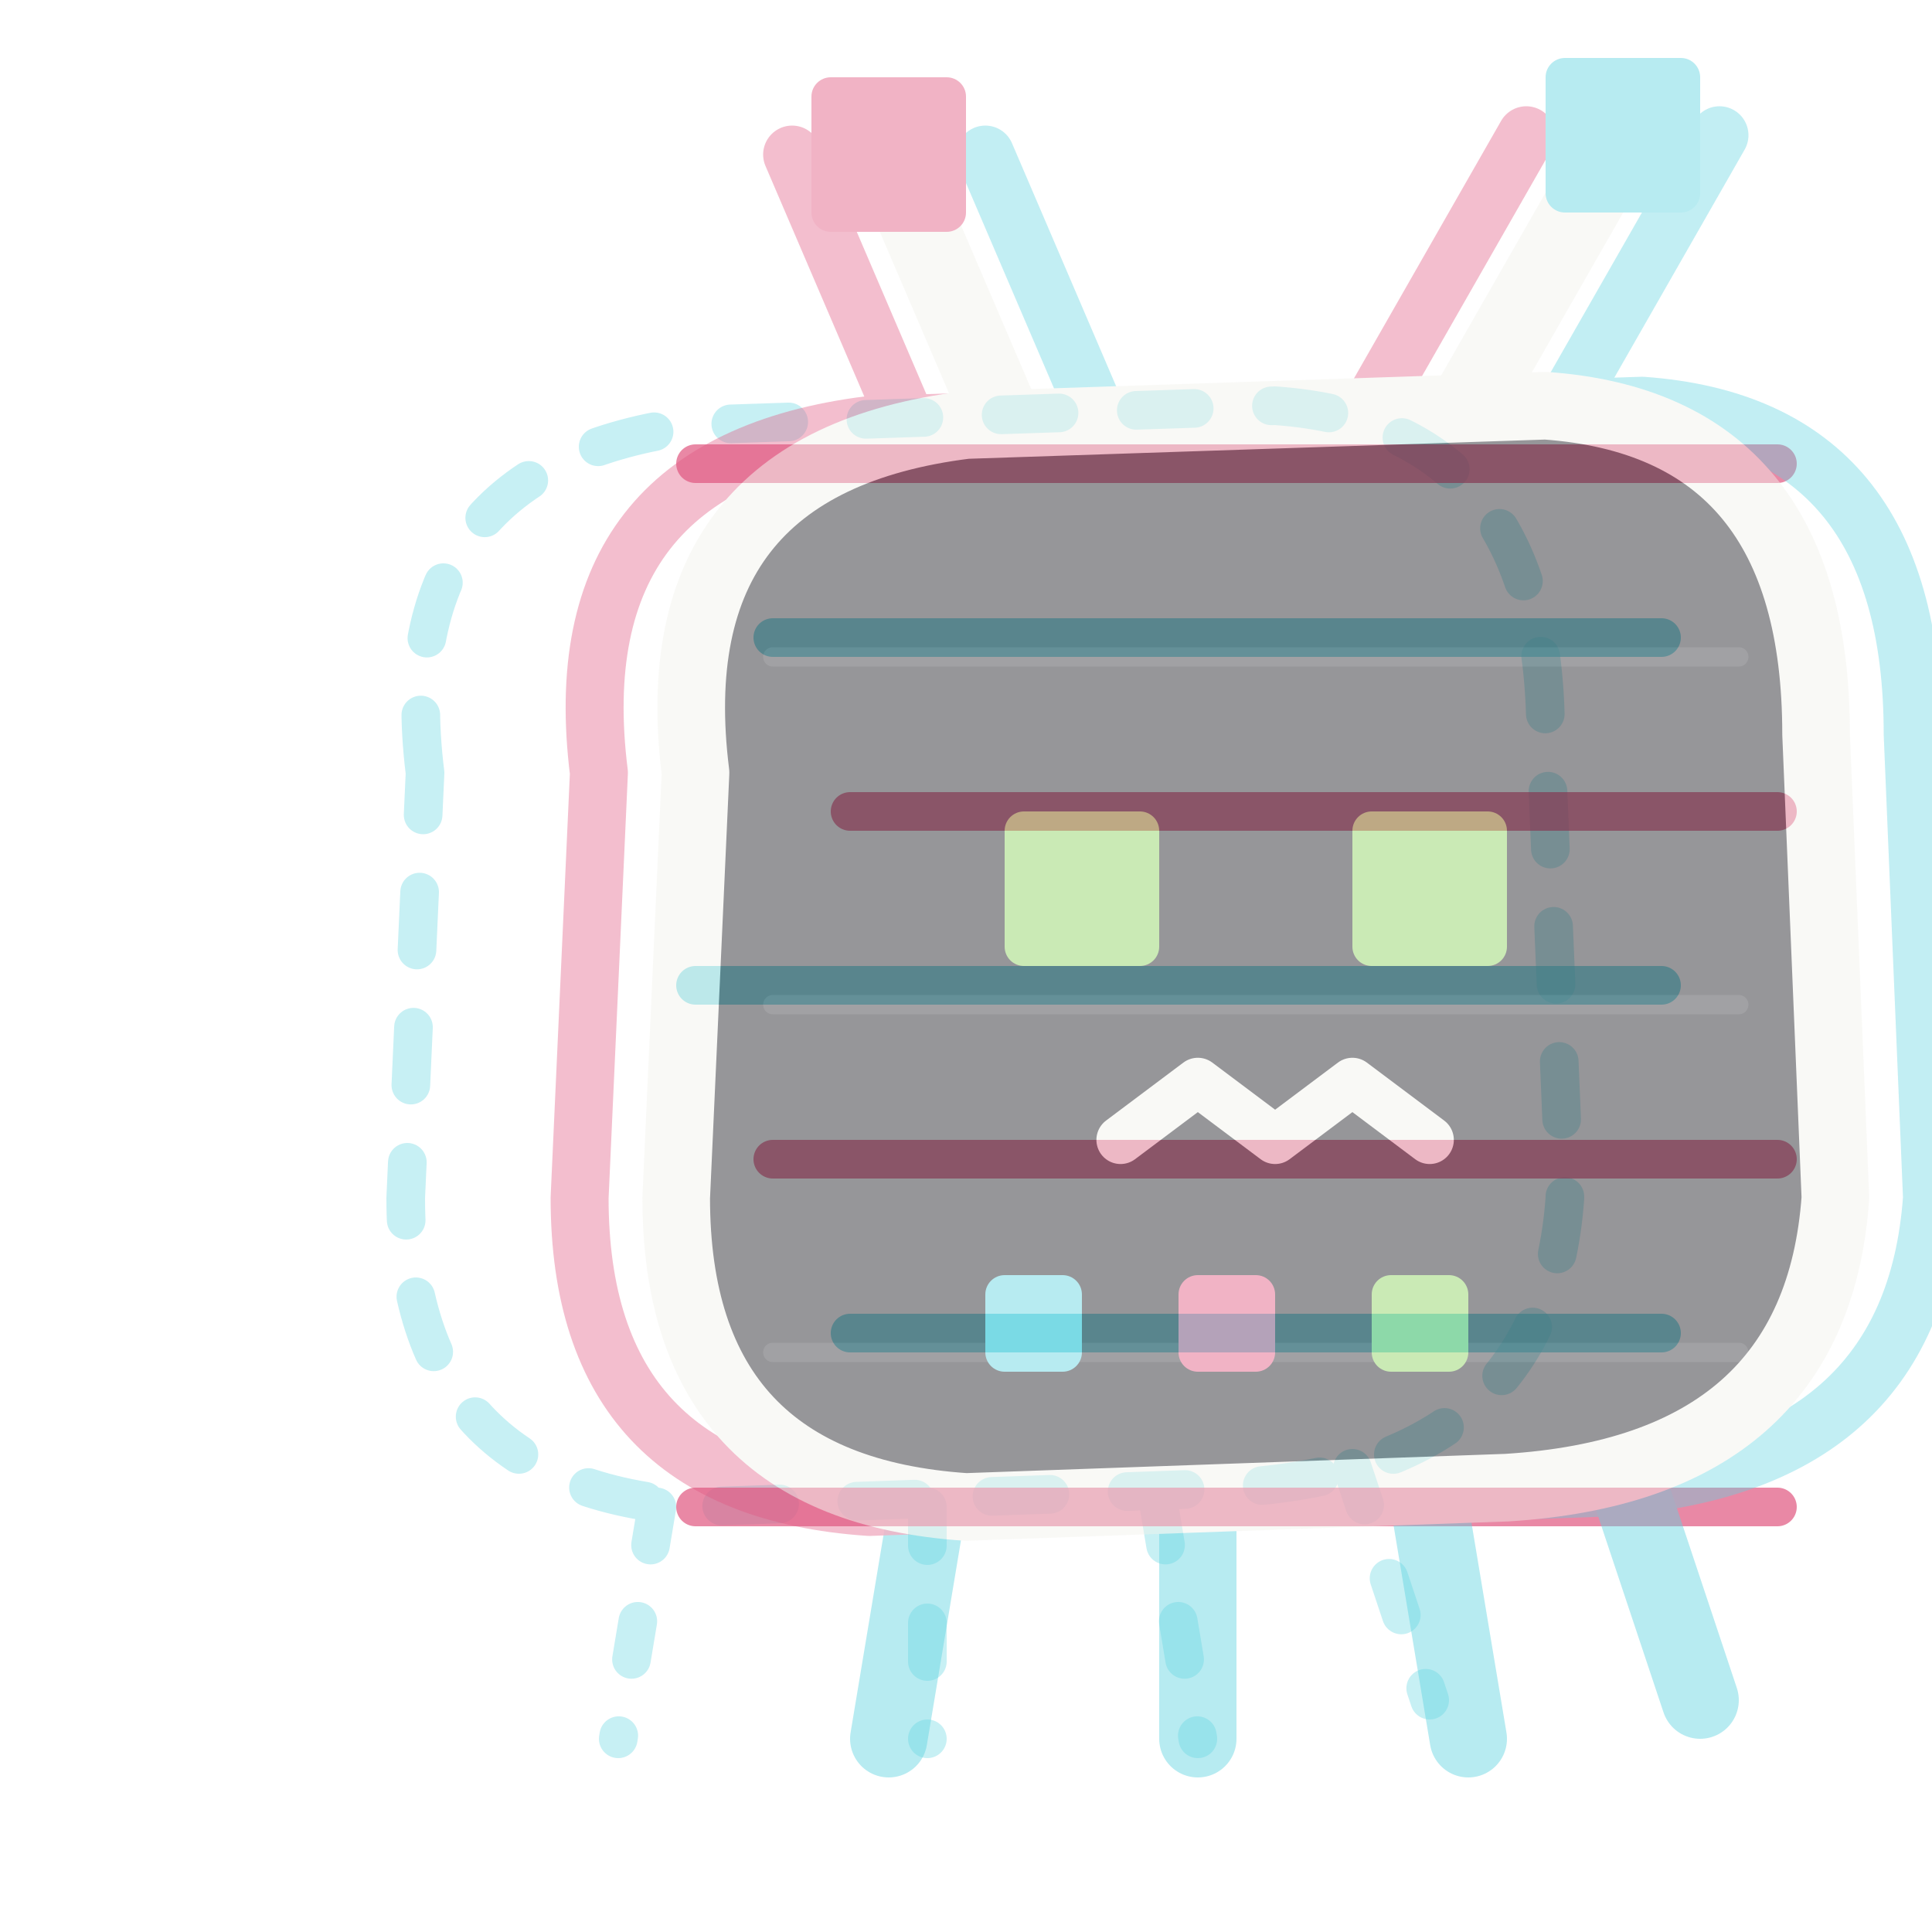
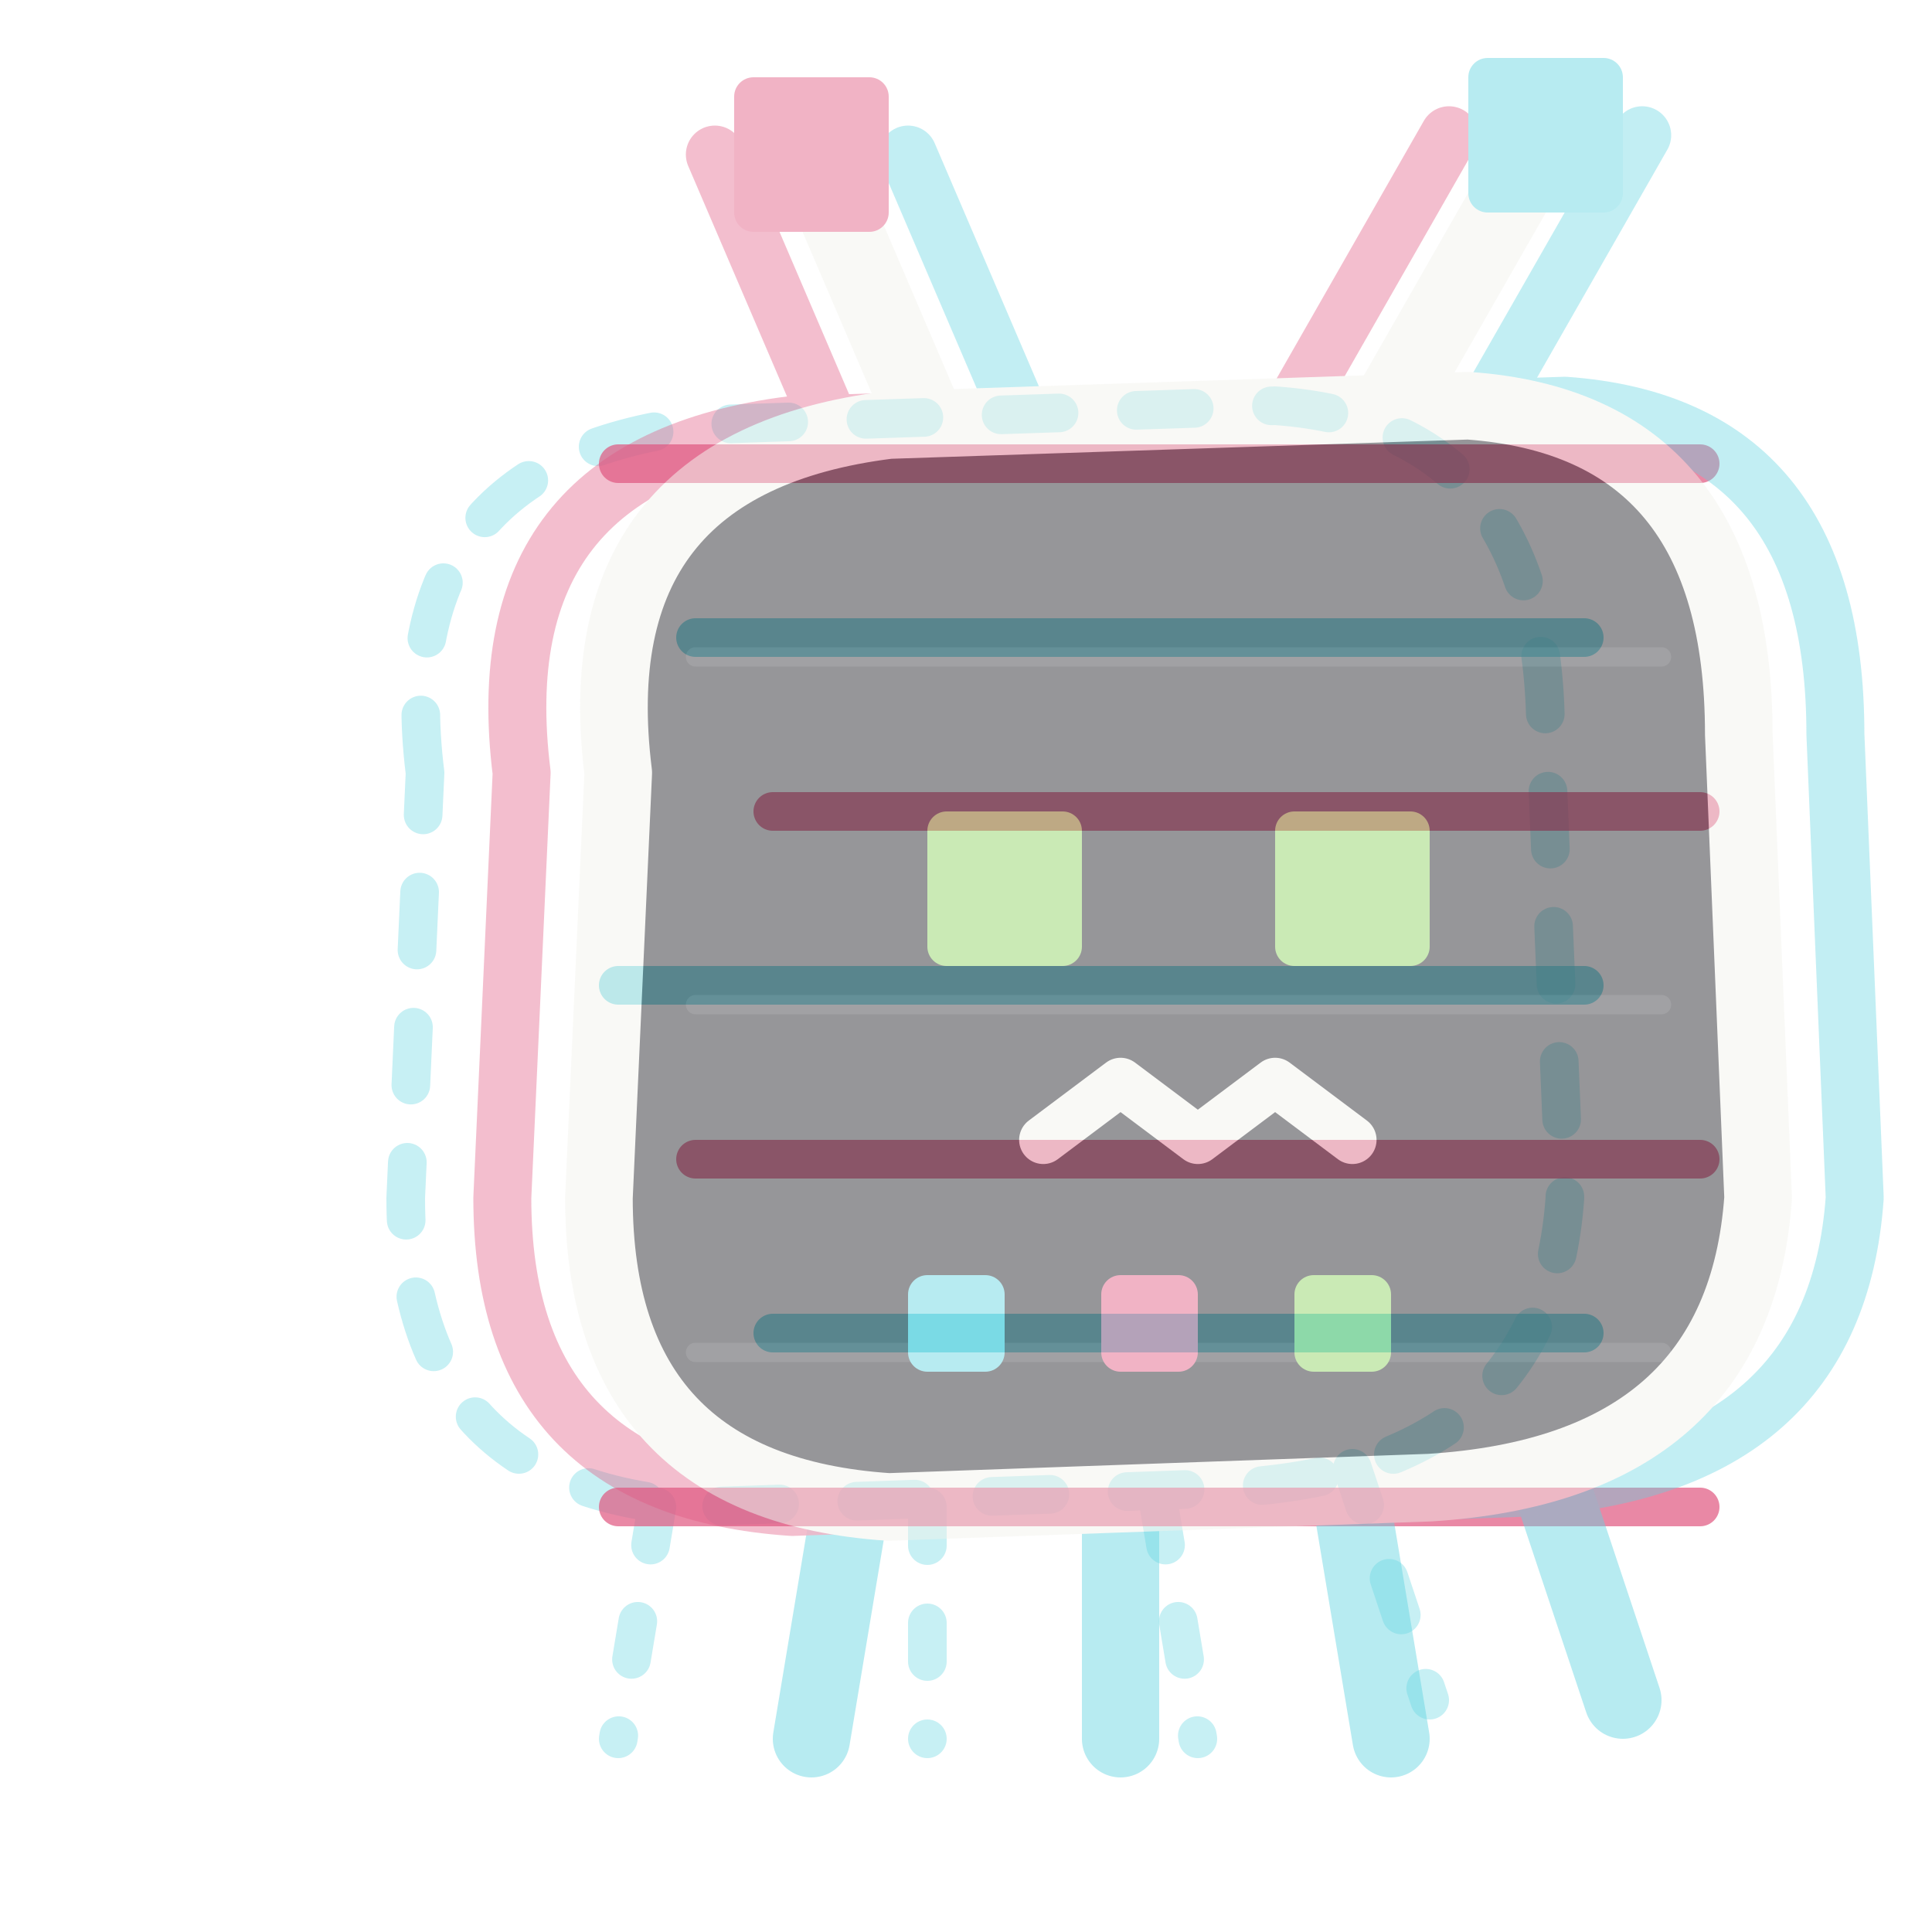
<svg xmlns="http://www.w3.org/2000/svg" width="100" height="100" viewBox="0 0 100 100">
  <g transform="translate(0 0)" opacity="0.35">
    <path d="M22 40 Q20 24 36 22 L66 21 Q80 22 80 38 L81 62 Q80 76 64 77 L36 78 Q21 77 21 62 Z" fill="none" stroke="#5fd3e0" stroke-width="2" stroke-linecap="round" stroke-linejoin="round" stroke-dasharray="3 4" />
    <path d="M34 78 L32 90 M48 78 L48 90 M60 78 L62 90 M70 76 L74 88" fill="none" stroke="#5fd3e0" stroke-width="2" stroke-linecap="round" stroke-linejoin="round" stroke-dasharray="2 4" />
  </g>
-   <path d="M36 24 L92 24" fill="none" stroke="#e0567f" stroke-width="2" stroke-linecap="round" stroke-linejoin="round" opacity="0.7" />
-   <path d="M40 33 L86 33" fill="none" stroke="#5fd3e0" stroke-width="2" stroke-linecap="round" stroke-linejoin="round" opacity="0.7" />
-   <path d="M44 42 L92 42" fill="none" stroke="#e0567f" stroke-width="2" stroke-linecap="round" stroke-linejoin="round" opacity="0.7" />
-   <path d="M36 51 L86 51" fill="none" stroke="#5fd3e0" stroke-width="2" stroke-linecap="round" stroke-linejoin="round" opacity="0.7" />
-   <path d="M40 60 L92 60" fill="none" stroke="#e0567f" stroke-width="2" stroke-linecap="round" stroke-linejoin="round" opacity="0.7" />
-   <path d="M44 69 L86 69" fill="none" stroke="#5fd3e0" stroke-width="2" stroke-linecap="round" stroke-linejoin="round" opacity="0.7" />
-   <path d="M36 78 L92 78" fill="none" stroke="#e0567f" stroke-width="2" stroke-linecap="round" stroke-linejoin="round" opacity="0.7" />
-   <g transform="translate(14 0)" opacity="0.45">
+   <path d="M32 24 L88 24" fill="none" stroke="#e0567f" stroke-width="2" stroke-linecap="round" stroke-linejoin="round" opacity="0.7" />
+   <path d="M36 33 L82 33" fill="none" stroke="#5fd3e0" stroke-width="2" stroke-linecap="round" stroke-linejoin="round" opacity="0.7" />
+   <path d="M40 42 L88 42" fill="none" stroke="#e0567f" stroke-width="2" stroke-linecap="round" stroke-linejoin="round" opacity="0.7" />
+   <path d="M32 51 L82 51" fill="none" stroke="#5fd3e0" stroke-width="2" stroke-linecap="round" stroke-linejoin="round" opacity="0.7" />
+   <path d="M36 60 L88 60" fill="none" stroke="#e0567f" stroke-width="2" stroke-linecap="round" stroke-linejoin="round" opacity="0.7" />
+   <path d="M40 69 L82 69" fill="none" stroke="#5fd3e0" stroke-width="2" stroke-linecap="round" stroke-linejoin="round" opacity="0.7" />
+   <path d="M32 78 L88 78" fill="none" stroke="#e0567f" stroke-width="2" stroke-linecap="round" stroke-linejoin="round" opacity="0.7" />
+   <g transform="translate(10 0)" opacity="0.45">
    <path d="M34 78 L32 90 M48 78 L48 90 M60 78 L62 90 M70 76 L74 88" fill="none" stroke="#5fd3e0" stroke-width="4" stroke-linecap="round" stroke-linejoin="round" />
    <g transform="translate(-5 0)" opacity="0.85">
      <path d="M22 40 Q20 24 36 22 L66 21 Q80 22 80 38 L81 62 Q80 76 64 77 L36 78 Q21 77 21 62 Z" fill="none" stroke="#e0567f" stroke-width="3" stroke-linecap="round" stroke-linejoin="round" />
      <path d="M38 22 L32 8 M62 21 L70 7" fill="none" stroke="#e0567f" stroke-width="3" stroke-linecap="round" stroke-linejoin="round" />
    </g>
    <g transform="translate(5 0)" opacity="0.85">
      <path d="M22 40 Q20 24 36 22 L66 21 Q80 22 80 38 L81 62 Q80 76 64 77 L36 78 Q21 77 21 62 Z" fill="none" stroke="#5fd3e0" stroke-width="3" stroke-linecap="round" stroke-linejoin="round" />
      <path d="M38 22 L32 8 M62 21 L70 7" fill="none" stroke="#5fd3e0" stroke-width="3" stroke-linecap="round" stroke-linejoin="round" />
    </g>
    <path d="M38 22 L32 8 M62 21 L70 7" fill="none" stroke="#f2f2ec" stroke-width="4" stroke-linecap="round" stroke-linejoin="round" />
    <rect x="28" y="4" width="8" height="8" rx="1" fill="#e0567f" />
    <rect x="66" y="3" width="8" height="8" rx="1" fill="#5fd3e0" />
    <path d="M22 40 Q20 24 36 22 L66 21 Q80 22 80 38 L81 62 Q80 76 64 77 L36 78 Q21 77 21 62 Z" fill="#16161d" stroke="#f2f2ec" stroke-width="3.5" stroke-linejoin="round" />
    <path d="M26 34 L76 34 M26 52 L76 52 M26 70 L76 70" fill="none" stroke="#f2f2ec" stroke-width="1" stroke-linecap="round" stroke-linejoin="round" opacity="0.12" />
    <rect x="38" y="42" width="8" height="8" rx="1" fill="#8ad15b" />
    <rect x="56" y="42" width="8" height="8" rx="1" fill="#8ad15b" />
    <path d="M44 59 L48 56 L52 59 L56 56 L60 59" fill="none" stroke="#f2f2ec" stroke-width="2.5" stroke-linecap="round" stroke-linejoin="round" />
    <rect x="37" y="66" width="5" height="5" rx="1" fill="#5fd3e0" />
    <rect x="47" y="66" width="5" height="5" rx="1" fill="#e0567f" />
    <rect x="57" y="66" width="5" height="5" rx="1" fill="#8ad15b" />
  </g>
</svg>
